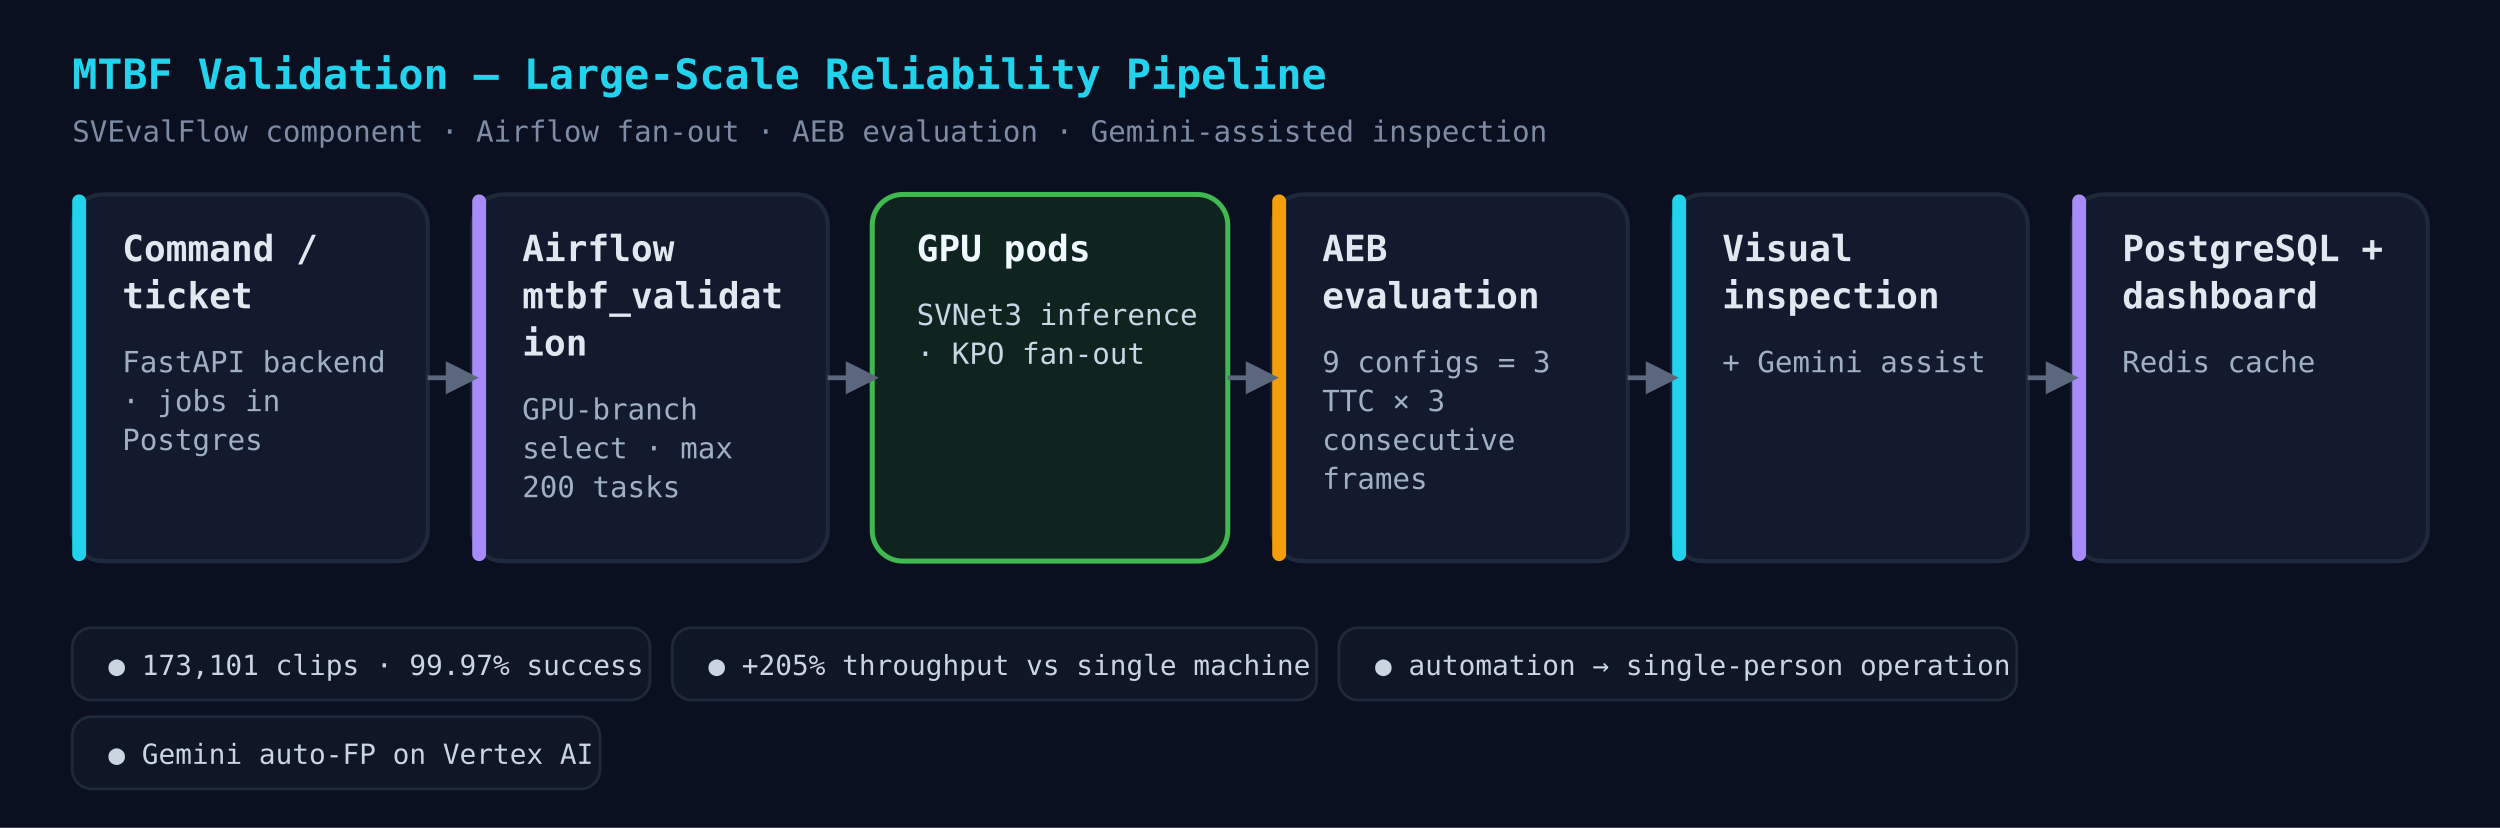
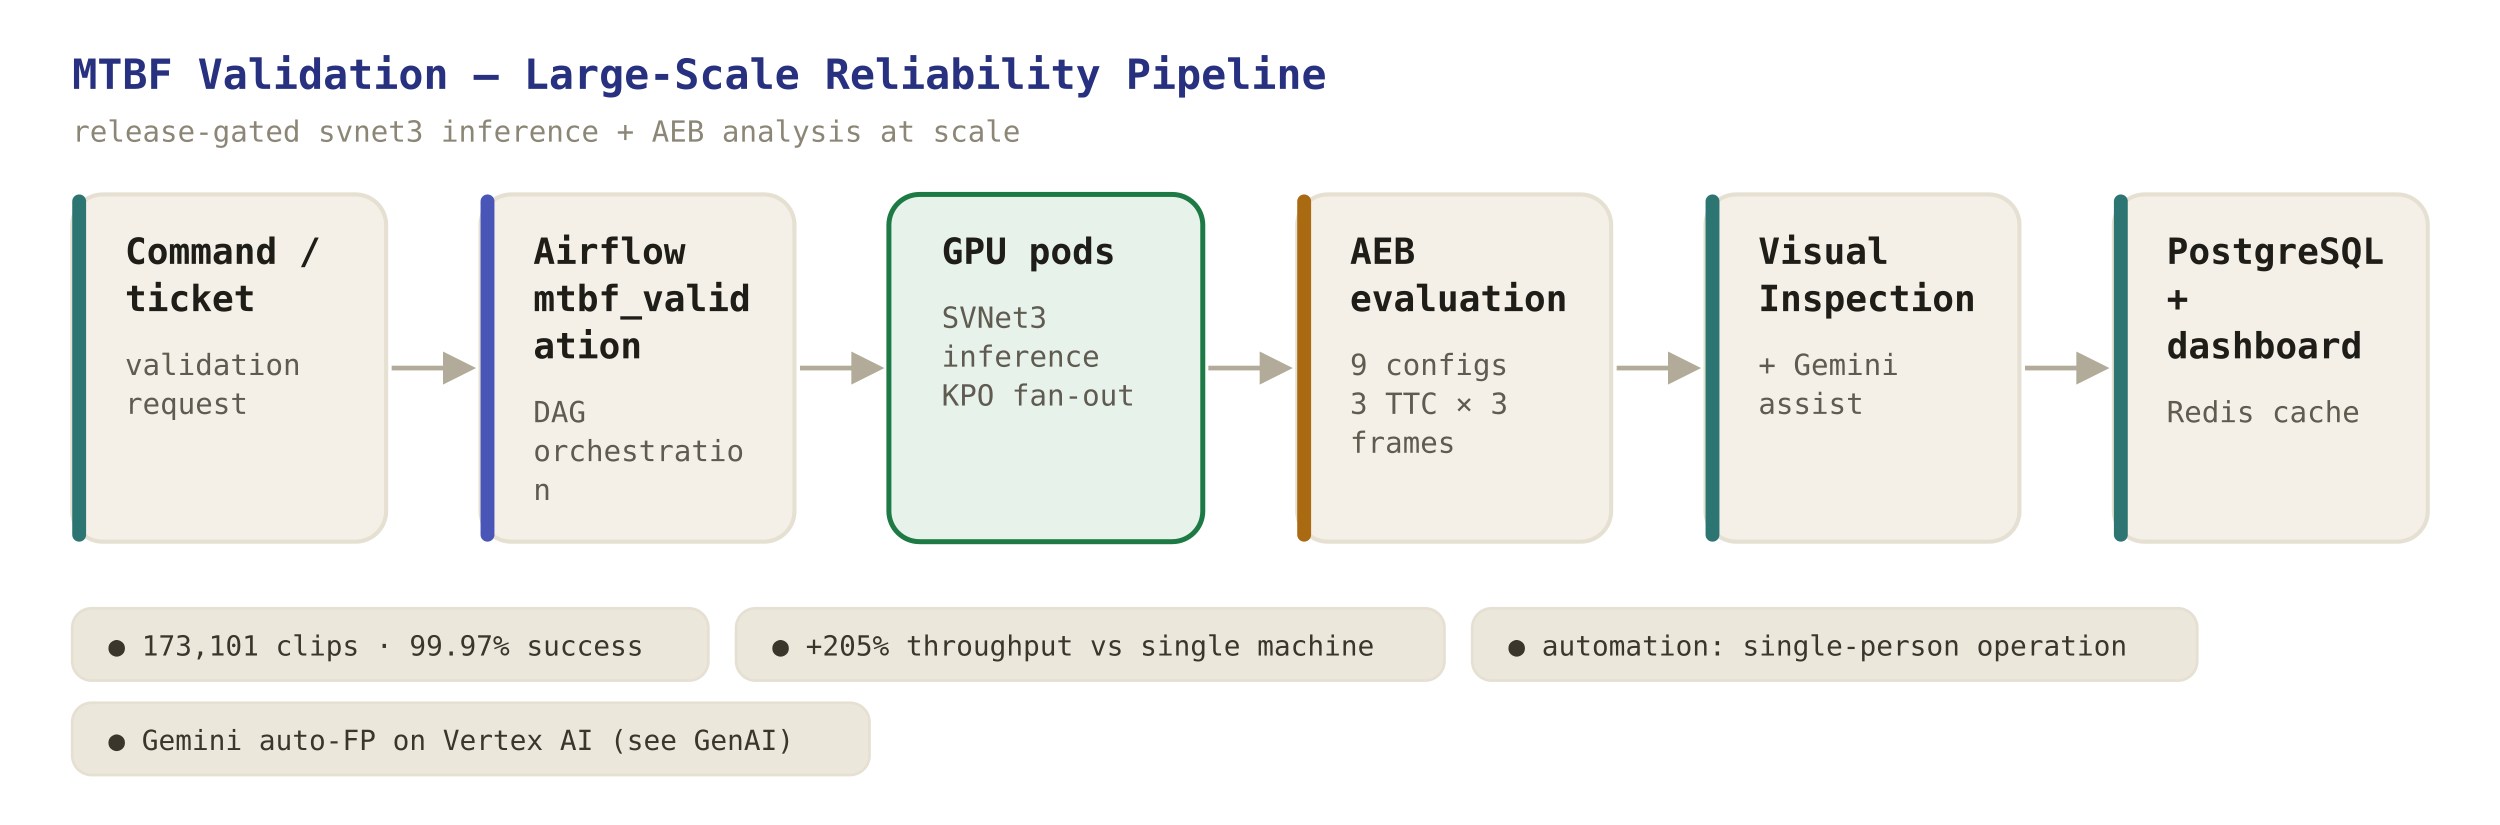
- <svg xmlns="http://www.w3.org/2000/svg" viewBox="0 0 900 298" font-family="'JetBrains Mono',ui-monospace,Menlo,monospace" role="img" aria-label="MTBF Validation — Large-Scale Reliability Pipeline">
+ <svg xmlns="http://www.w3.org/2000/svg" viewBox="0 0 900 297" font-family="'IBM Plex Mono',ui-monospace,Menlo,monospace" role="img" aria-label="MTBF Validation — Large-Scale Reliability Pipeline">
  <defs>
    <marker id="ah" viewBox="0 0 10 10" refX="8" refY="5" markerWidth="7" markerHeight="7" orient="auto-start-reverse">
-       <path d="M0 0L10 5L0 10z" fill="#5b677d" />
+       <path d="M0 0L10 5L0 10z" fill="#b3ab99" />
    </marker>
  </defs>
-   <rect width="900" height="298" fill="#0b1020" />
-   <text x="26" y="32" fill="#22d3ee" font-size="15" font-weight="700">MTBF Validation — Large-Scale Reliability Pipeline</text>
-   <text x="26" y="51" fill="#7d8ba5" font-size="10.5">SVEvalFlow component · Airflow fan-out · AEB evaluation · Gemini-assisted inspection</text>
-   <rect x="26" y="70" width="128" height="132" rx="11" fill="#131a2e" stroke="#1e293b" stroke-width="1.5" />
-   <rect x="26" y="70" width="5" height="132" rx="2.5" fill="#22d3ee" />
-   <text x="44" y="94" fill="#e2e8f0" font-size="13" font-weight="700">Command /</text>
-   <text x="44" y="111" fill="#e2e8f0" font-size="13" font-weight="700">ticket</text>
-   <text x="44" y="134" fill="#9fb0c3" font-size="10.5">FastAPI backend</text>
-   <text x="44" y="148" fill="#9fb0c3" font-size="10.5">· jobs in</text>
-   <text x="44" y="162" fill="#9fb0c3" font-size="10.5">Postgres</text>
-   <rect x="170" y="70" width="128" height="132" rx="11" fill="#131a2e" stroke="#1e293b" stroke-width="1.5" />
-   <rect x="170" y="70" width="5" height="132" rx="2.5" fill="#a78bfa" />
-   <text x="188" y="94" fill="#e2e8f0" font-size="13" font-weight="700">Airflow</text>
-   <text x="188" y="111" fill="#e2e8f0" font-size="13" font-weight="700">mtbf_validat</text>
-   <text x="188" y="128" fill="#e2e8f0" font-size="13" font-weight="700">ion</text>
-   <text x="188" y="151" fill="#9fb0c3" font-size="10.5">GPU-branch</text>
-   <text x="188" y="165" fill="#9fb0c3" font-size="10.5">select · max</text>
-   <text x="188" y="179" fill="#9fb0c3" font-size="10.5">200 tasks</text>
-   <rect x="314" y="70" width="128" height="132" rx="11" fill="#10241f" stroke="#3fb950" stroke-width="1.8" />
-   <text x="330" y="94" fill="#f0f9ff" font-size="13" font-weight="700">GPU pods</text>
-   <text x="330" y="117" fill="#c8d6e5" font-size="10.5">SVNet3 inference</text>
-   <text x="330" y="131" fill="#c8d6e5" font-size="10.5">· KPO fan-out</text>
-   <rect x="458" y="70" width="128" height="132" rx="11" fill="#131a2e" stroke="#1e293b" stroke-width="1.5" />
-   <rect x="458" y="70" width="5" height="132" rx="2.5" fill="#f59e0b" />
-   <text x="476" y="94" fill="#e2e8f0" font-size="13" font-weight="700">AEB</text>
-   <text x="476" y="111" fill="#e2e8f0" font-size="13" font-weight="700">evaluation</text>
-   <text x="476" y="134" fill="#9fb0c3" font-size="10.5">9 configs = 3</text>
-   <text x="476" y="148" fill="#9fb0c3" font-size="10.5">TTC × 3</text>
-   <text x="476" y="162" fill="#9fb0c3" font-size="10.5">consecutive</text>
-   <text x="476" y="176" fill="#9fb0c3" font-size="10.5">frames</text>
-   <rect x="602" y="70" width="128" height="132" rx="11" fill="#131a2e" stroke="#1e293b" stroke-width="1.5" />
-   <rect x="602" y="70" width="5" height="132" rx="2.5" fill="#22d3ee" />
-   <text x="620" y="94" fill="#e2e8f0" font-size="13" font-weight="700">Visual</text>
-   <text x="620" y="111" fill="#e2e8f0" font-size="13" font-weight="700">inspection</text>
-   <text x="620" y="134" fill="#9fb0c3" font-size="10.5">+ Gemini assist</text>
-   <rect x="746" y="70" width="128" height="132" rx="11" fill="#131a2e" stroke="#1e293b" stroke-width="1.5" />
-   <rect x="746" y="70" width="5" height="132" rx="2.5" fill="#a78bfa" />
-   <text x="764" y="94" fill="#e2e8f0" font-size="13" font-weight="700">PostgreSQL +</text>
-   <text x="764" y="111" fill="#e2e8f0" font-size="13" font-weight="700">dashboard</text>
-   <text x="764" y="134" fill="#9fb0c3" font-size="10.5">Redis cache</text>
-   <path d="M154 136 H170" stroke="#5b677d" stroke-width="1.7" fill="none" marker-end="url(#ah)" />
-   <path d="M298 136 H314" stroke="#5b677d" stroke-width="1.7" fill="none" marker-end="url(#ah)" />
-   <path d="M442 136 H458" stroke="#5b677d" stroke-width="1.7" fill="none" marker-end="url(#ah)" />
-   <path d="M586 136 H602" stroke="#5b677d" stroke-width="1.7" fill="none" marker-end="url(#ah)" />
-   <path d="M730 136 H746" stroke="#5b677d" stroke-width="1.7" fill="none" marker-end="url(#ah)" />
-   <rect x="26" y="226" width="208" height="26" rx="7" fill="#0f1626" stroke="#1e293b" stroke-width="1" />
-   <text x="39" y="243" fill="#cbd5e1" font-size="10">● 173,101 clips · 99.97% success</text>
-   <rect x="242" y="226" width="232" height="26" rx="7" fill="#0f1626" stroke="#1e293b" stroke-width="1" />
-   <text x="255" y="243" fill="#cbd5e1" font-size="10">● +205% throughput vs single machine</text>
-   <rect x="482" y="226" width="244" height="26" rx="7" fill="#0f1626" stroke="#1e293b" stroke-width="1" />
-   <text x="495" y="243" fill="#cbd5e1" font-size="10">● automation → single-person operation</text>
-   <rect x="26" y="258" width="190" height="26" rx="7" fill="#0f1626" stroke="#1e293b" stroke-width="1" />
-   <text x="39" y="275" fill="#cbd5e1" font-size="10">● Gemini auto-FP on Vertex AI</text>
+   <rect width="900" height="297" fill="#ffffff" />
+   <text x="26" y="32" fill="#27317f" font-size="15" font-weight="700">MTBF Validation — Large-Scale Reliability Pipeline</text>
+   <text x="26" y="51" fill="#8b8675" font-size="10.5">release-gated svnet3 inference + AEB analysis at scale</text>
+   <rect x="26" y="70" width="113" height="125" rx="11" fill="#f4f0e7" stroke="#e6e0d3" stroke-width="1.5" />
+   <rect x="26" y="70" width="5" height="125" rx="2.5" fill="#2c7572" />
+   <text x="45" y="95" fill="#1f1d18" font-size="13" font-weight="700">Command /</text>
+   <text x="45" y="112" fill="#1f1d18" font-size="13" font-weight="700">ticket</text>
+   <text x="45" y="135" fill="#5f5b50" font-size="10.5">validation</text>
+   <text x="45" y="149" fill="#5f5b50" font-size="10.5">request</text>
+   <path d="M141 132.5 H169" stroke="#b3ab99" stroke-width="1.7" fill="none" marker-end="url(#ah)" />
+   <rect x="173" y="70" width="113" height="125" rx="11" fill="#f4f0e7" stroke="#e6e0d3" stroke-width="1.5" />
+   <rect x="173" y="70" width="5" height="125" rx="2.5" fill="#4a55b8" />
+   <text x="192" y="95" fill="#1f1d18" font-size="13" font-weight="700">Airflow</text>
+   <text x="192" y="112" fill="#1f1d18" font-size="13" font-weight="700">mtbf_valid</text>
+   <text x="192" y="129" fill="#1f1d18" font-size="13" font-weight="700">ation</text>
+   <text x="192" y="152" fill="#5f5b50" font-size="10.5">DAG</text>
+   <text x="192" y="166" fill="#5f5b50" font-size="10.5">orchestratio</text>
+   <text x="192" y="180" fill="#5f5b50" font-size="10.5">n</text>
+   <path d="M288 132.5 H316" stroke="#b3ab99" stroke-width="1.7" fill="none" marker-end="url(#ah)" />
+   <rect x="320" y="70" width="113" height="125" rx="11" fill="#e7f2eb" stroke="#1d7a44" stroke-width="1.8" />
+   <text x="339" y="95" fill="#1f1d18" font-size="13" font-weight="700">GPU pods</text>
+   <text x="339" y="118" fill="#5f5b50" font-size="10.5">SVNet3</text>
+   <text x="339" y="132" fill="#5f5b50" font-size="10.5">inference</text>
+   <text x="339" y="146" fill="#5f5b50" font-size="10.5">KPO fan-out</text>
+   <path d="M435 132.5 H463" stroke="#b3ab99" stroke-width="1.7" fill="none" marker-end="url(#ah)" />
+   <rect x="467" y="70" width="113" height="125" rx="11" fill="#f4f0e7" stroke="#e6e0d3" stroke-width="1.5" />
+   <rect x="467" y="70" width="5" height="125" rx="2.5" fill="#a96a12" />
+   <text x="486" y="95" fill="#1f1d18" font-size="13" font-weight="700">AEB</text>
+   <text x="486" y="112" fill="#1f1d18" font-size="13" font-weight="700">evaluation</text>
+   <text x="486" y="135" fill="#5f5b50" font-size="10.5">9 configs</text>
+   <text x="486" y="149" fill="#5f5b50" font-size="10.5">3 TTC × 3</text>
+   <text x="486" y="163" fill="#5f5b50" font-size="10.5">frames</text>
+   <path d="M582 132.5 H610" stroke="#b3ab99" stroke-width="1.7" fill="none" marker-end="url(#ah)" />
+   <rect x="614" y="70" width="113" height="125" rx="11" fill="#f4f0e7" stroke="#e6e0d3" stroke-width="1.5" />
+   <rect x="614" y="70" width="5" height="125" rx="2.5" fill="#2c7572" />
+   <text x="633" y="95" fill="#1f1d18" font-size="13" font-weight="700">Visual</text>
+   <text x="633" y="112" fill="#1f1d18" font-size="13" font-weight="700">Inspection</text>
+   <text x="633" y="135" fill="#5f5b50" font-size="10.5">+ Gemini</text>
+   <text x="633" y="149" fill="#5f5b50" font-size="10.5">assist</text>
+   <path d="M729 132.5 H757" stroke="#b3ab99" stroke-width="1.7" fill="none" marker-end="url(#ah)" />
+   <rect x="761" y="70" width="113" height="125" rx="11" fill="#f4f0e7" stroke="#e6e0d3" stroke-width="1.5" />
+   <rect x="761" y="70" width="5" height="125" rx="2.5" fill="#2c7572" />
+   <text x="780" y="95" fill="#1f1d18" font-size="13" font-weight="700">PostgreSQL</text>
+   <text x="780" y="112" fill="#1f1d18" font-size="13" font-weight="700">+</text>
+   <text x="780" y="129" fill="#1f1d18" font-size="13" font-weight="700">dashboard</text>
+   <text x="780" y="152" fill="#5f5b50" font-size="10.5">Redis cache</text>
+   <rect x="26" y="219" width="229" height="26" rx="7" fill="#ece7db" stroke="#e6e0d3" stroke-width="1" />
+   <text x="39" y="236" fill="#3a362c" font-size="10">● 173,101 clips · 99.97% success</text>
+   <rect x="265" y="219" width="255" height="26" rx="7" fill="#ece7db" stroke="#e6e0d3" stroke-width="1" />
+   <text x="278" y="236" fill="#3a362c" font-size="10">● +205% throughput vs single machine</text>
+   <rect x="530" y="219" width="261" height="26" rx="7" fill="#ece7db" stroke="#e6e0d3" stroke-width="1" />
+   <text x="543" y="236" fill="#3a362c" font-size="10">● automation: single-person operation</text>
+   <rect x="26" y="253" width="287" height="26" rx="7" fill="#ece7db" stroke="#e6e0d3" stroke-width="1" />
+   <text x="39" y="270" fill="#3a362c" font-size="10">● Gemini auto-FP on Vertex AI (see GenAI)</text>
</svg>
